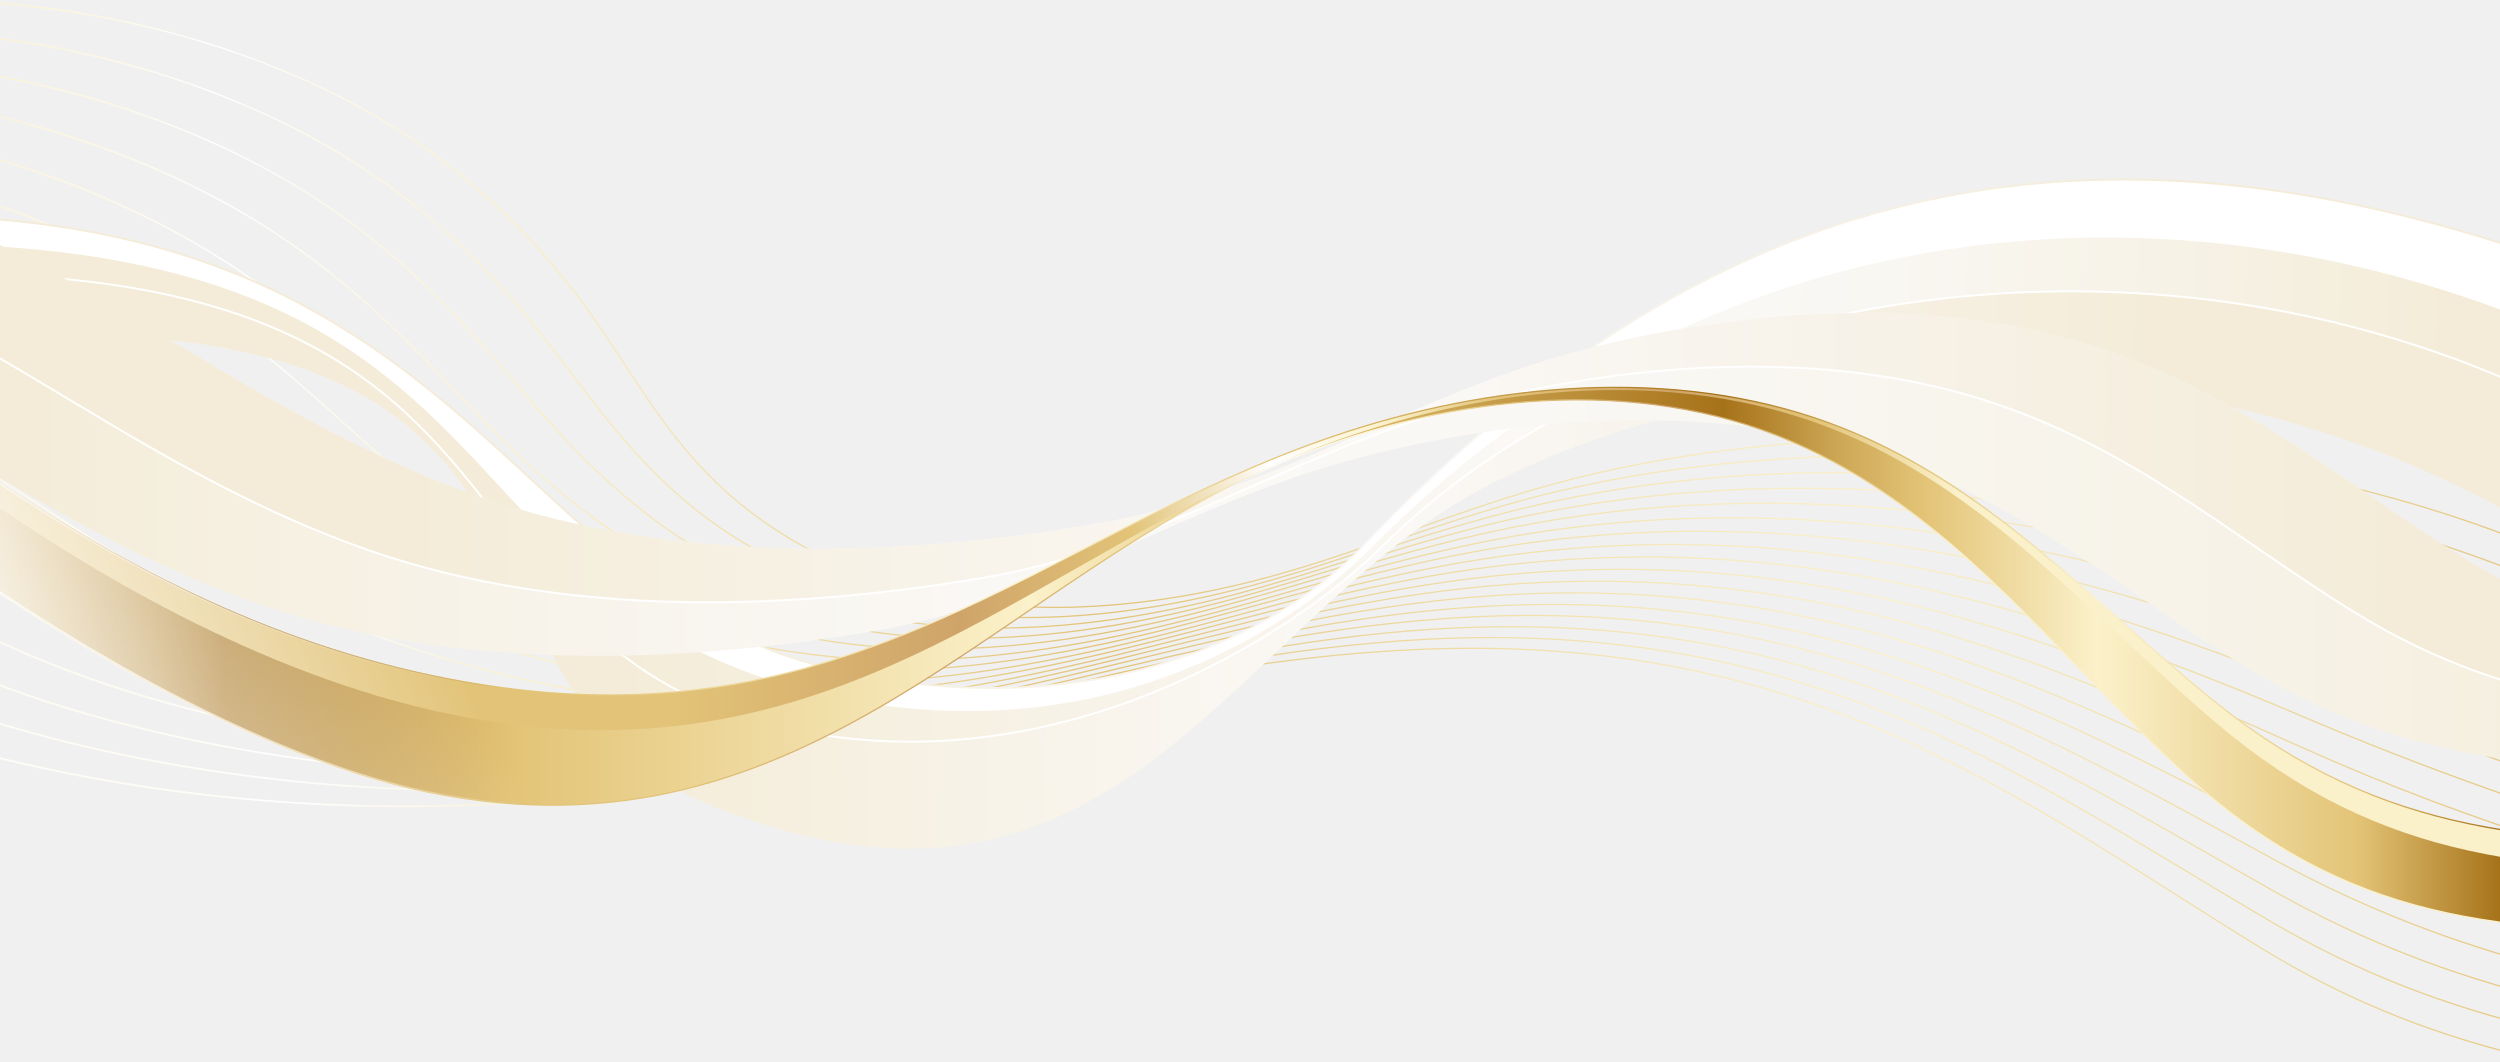
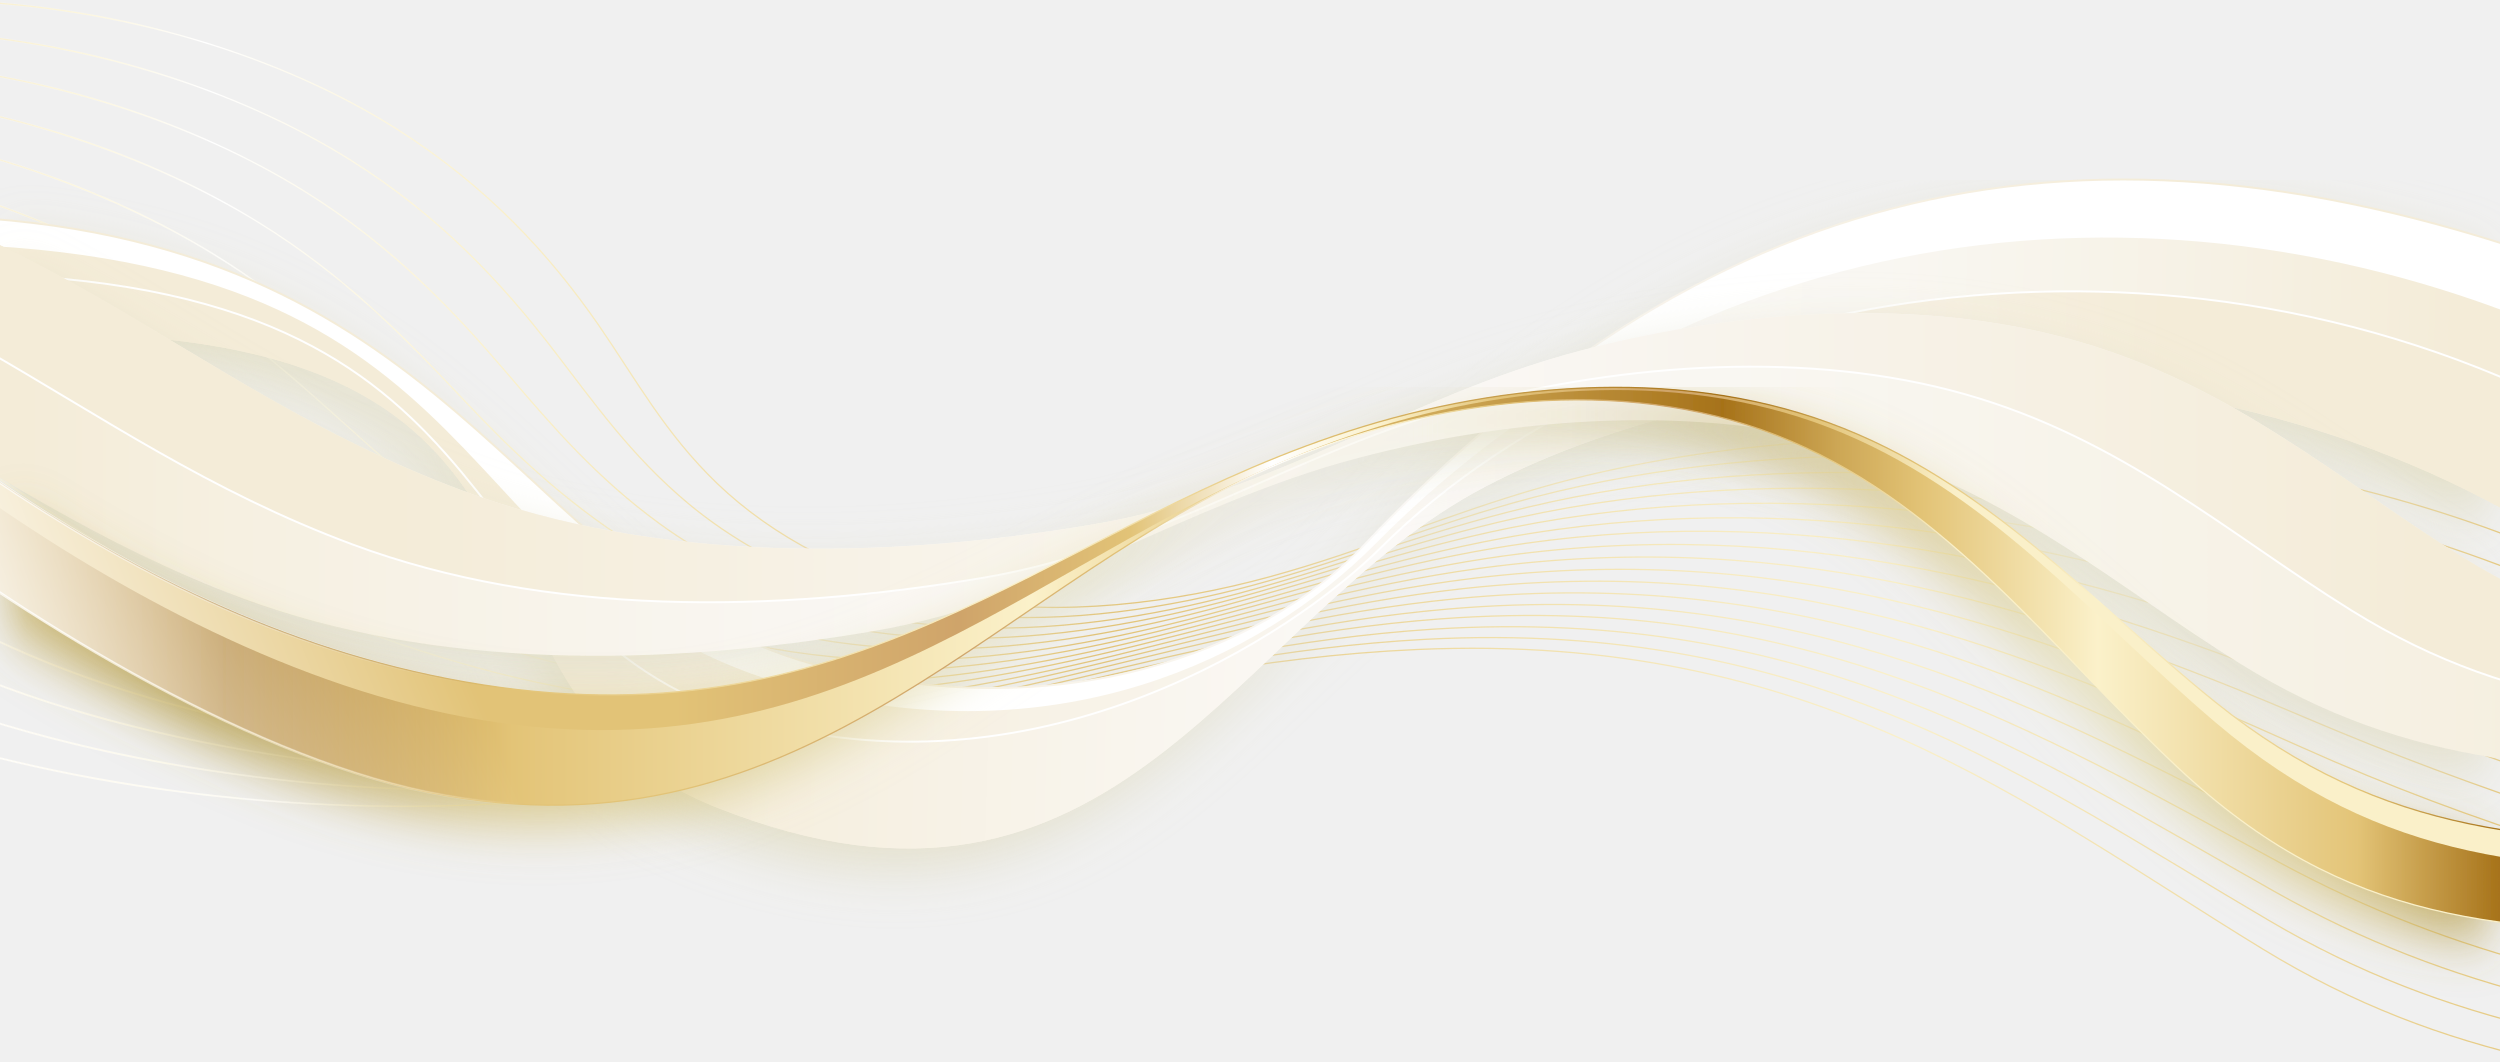
<svg xmlns="http://www.w3.org/2000/svg" viewBox="0 0 1920 815">
  <style type="text/css">
- 	.st1{fill:none;stroke:url(#r11);}
- 	.st4{fill:#FFFFFF;}
- 	.st7{fill:none;stroke:#FFFFFF;stroke-width:1.5;}
+ 	.st7{fill:none;stroke:#FFF;stroke-width:1.5;}
</style>
+   <defs>
+     <filter id="f1" x="0" y="0" width="200%" height="200%">
+       <feOffset result="offOut" in="SourceGraphic" dx="-10" dy="15" />
+       <feColorMatrix result="matrixOut" in="offOut" type="matrix" values=".6 0 0 .2 0                  0 .6 0 0 .2                 .1 0 .6 0 0                 0 0 0 .8 0" />
+       <feGaussianBlur result="blurOut" in="matrixOut" stdDeviation="20" />
+       <feBlend in="SourceGraphic" in2="blurOut" mode="normal" />
+     </filter>
+   </defs>
  <linearGradient id="r11" gradientUnits="userSpaceOnUse" x1="-433.668" y1="520.756" x2="1976.338" y2="323.888">
    <stop offset="0" style="stop-color:#C59757" />
    <stop offset="0.13" style="stop-color:#E2C377" />
    <stop offset="0.21" style="stop-color:#FAF0C9" />
-     <stop offset="0.26" style="stop-color:#FFFFFF" />
+     <stop offset="0.26" style="stop-color:#FFF" />
    <stop offset="0.35" style="stop-color:#FAF0C9" />
    <stop offset="0.53" style="stop-color:#E2C377" />
    <stop offset="0.57" style="stop-color:#E7CD8A" />
    <stop offset="0.66" style="stop-color:#F1E0AC" />
    <stop offset="0.73" style="stop-color:#F7EBC1" />
    <stop offset="0.78" style="stop-color:#FAF0C9" />
    <stop offset="1" style="stop-color:#E2C377" />
  </linearGradient>
-   <path class="st1" d="M-445,378.6c110.9,62.1,215.5,129.4,350.7,176c152.2,52.6,338.2,74.7,508.6,60.4c118.6-9.9,227-36.4,334.9-61.5  s219-49.4,339.4-54.7C1394,485.5,1555.5,617.4,1738,729c69.4,42.4,137.9,68.1,211.8,84.9 M-419.5,355  c65.5,32.3,128.6,68.3,193.5,102.7c52.9,28.1,106.6,55.3,166.4,77.9c83.3,31.5,178.1,52.5,275,63.3c71.3,7.9,144.2,10.1,215.1,5.5  c25.4-1.6,50.5-4.1,75.2-7.2c88.6-11.1,172.9-30.8,256.2-50.2c9.7-2.3,19.5-4.5,29.2-6.8c97.1-22.4,196.4-43.4,303.5-49.2  c297.6-15.7,464,108.1,647.6,215.7c69.1,40.8,137.2,66.2,209.9,83.6 M-394,331.3c69.9,30.4,137.1,66.7,203.4,102.4  c54.1,29.1,106.8,58.4,165.6,82.8c78.9,32.6,169.7,54.6,262.8,67.2c68.5,9.3,139.3,13.1,208.9,10c25-1.1,49.6-3,74.1-5.7  c87.7-9.5,171.5-28.4,253.9-47.6c9.6-2.2,19.2-4.5,28.8-6.7c95.5-22.2,192.4-43.7,297.2-50.5c289.9-18.1,461.5,97.3,645.8,201.3  c69.1,39,136.5,64.2,208,82.2 M-368.5,307.7c74.3,28.5,145.5,65,213.2,102.1c55.2,30.2,106.9,61.5,164.8,87.6  c74.6,33.6,161.2,56.6,250.5,71.1c65.7,10.7,134.4,16.1,202.6,14.5c24.5-0.5,48.8-2,73-4.2c86.7-7.9,170.2-26,251.5-45  c9.5-2.2,19-4.4,28.4-6.7c93.9-22.1,188.4-44.2,290.9-51.8c282-20.9,458.8,86.6,643.9,186.9c68.9,37.3,135.8,62.3,206,80.8   M-343,284.1c78.8,26.6,154,63.4,223.1,101.9c56.4,31.3,107.1,64.5,164.1,92.4c70.4,34.5,152.7,58.7,238.3,75.1  c63,12,129.5,19.1,196.4,19c24,0,48-0.9,72-2.7c85.8-6.2,168.8-23.6,249.1-42.4c9.4-2.2,18.7-4.4,28-6.6  c92.2-21.9,184.3-44.5,284.6-53.1c274.1-23.4,456,76,642.1,172.5c68.7,35.6,135.1,60.4,204.1,79.5 M-317.5,260.4  c83.2,24.7,162.4,61.8,233,101.6c57.5,32.4,107.3,67.4,163.3,97.3c66.2,35.3,144.3,60.7,226,79c60.2,13.4,124.6,22.1,190.1,23.5  c23.5,0.5,47.1,0.1,70.9-1.2c84.8-4.6,167.5-21.2,246.8-39.8c9.2-2.2,18.4-4.4,27.6-6.6c90.6-21.8,180.3-44.8,278.2-54.4  c266.3-25.9,453.2,65.4,640.3,158.1c68.5,34,134.4,58.4,202.2,78.1 M-292.1,236.8c87.6,22.8,170.9,60.1,242.9,101.3  c58.7,33.5,107.6,70.3,162.5,102.1c62.2,36,135.8,62.8,213.8,82.9c57.4,14.8,119.7,25.1,183.9,28c23.1,1.1,46.3,1.2,69.8,0.3  c83.8-3,166.1-18.8,244.4-37.2c9.1-2.1,18.2-4.3,27.2-6.5c89-21.6,176.3-45.2,271.9-55.7c258.5-28.3,450.4,54.8,638.5,143.7  c68.3,32.3,133.8,56.5,200.2,76.7 M-266.6,213.2c92.1,20.9,179.3,58.5,252.8,101.1C46,348.8,94.2,387.4,148,421.2  c58.2,36.6,127.3,64.9,201.6,86.8c54.6,16.1,114.8,28.1,177.6,32.5c22.6,1.6,45.5,2.2,68.7,1.8c82.9-1.4,164.8-16.4,242-34.5  c9-2.1,17.9-4.3,26.8-6.5c87.4-21.5,172.3-45.5,265.6-57c250.7-30.8,447.4,44.2,636.7,129.3c68.1,30.6,133.1,54.6,198.3,75.3   M-241.1,189.6c96.5,19.1,187.8,56.9,262.7,100.8c61,35.7,108.5,75.9,161,111.8C237,439.3,301.5,469,372,492.8  c51.9,17.5,109.9,31.1,171.4,37c22.1,2.1,44.7,3.3,67.6,3.3c81.9,0.2,163.4-14,239.6-31.9c8.9-2.1,17.7-4.2,26.4-6.4  c85.8-21.3,168.3-45.8,259.3-58.3c242.9-33.2,444.5,33.7,634.8,114.9c67.8,28.9,132.4,52.6,196.4,74 M-215.6,165.9  C-114.7,183.1-19.4,221.2,57,266.4C119.1,303.2,166.1,345,217.2,383c50.7,37.7,110.4,69,177.1,94.6c49.1,18.9,105,34.1,165.2,41.5  c21.7,2.7,43.8,4.3,66.5,4.9c81,1.9,162.1-11.6,237.3-29.3c8.7-2.1,17.4-4.2,26-6.3c84.2-21.1,164.2-46.1,253-59.6  c235.1-35.6,441.5,23.2,633,100.5c67.6,27.3,131.7,50.7,194.5,72.6 M-190.1,142.3c105.4,15.3,204.7,53.6,282.5,100.2  c63.2,37.8,109.8,81.3,159.5,121.4c47.2,38.2,101.9,71,164.9,98.6c46.3,20.2,100.1,37.1,158.9,45.9c21.2,3.2,43,5.4,65.4,6.4  c80,3.5,160.7-9.2,234.9-26.7c8.6-2,17.2-4.1,25.6-6.3c82.6-21,160.2-46.4,246.7-60.9c227.3-37.9,438.5,12.7,631.2,86.1  c67.3,25.6,131,48.8,192.5,71.2 M-164.6,118.7c109.8,13.4,213.1,52,292.4,100c64.4,38.9,110.8,83.9,158.7,126.3  c43.8,38.7,93.5,73.1,152.6,102.5c43.5,21.6,95.2,40.1,152.7,50.4c20.7,3.7,42.2,6.4,64.4,7.9c79,5.1,159.4-6.8,232.5-24.1  c8.5-2,16.9-4.1,25.2-6.2c81-20.8,156.2-46.7,240.4-62.2c219.6-40.3,435.4,2.2,629.4,71.7c67,24,130.3,46.8,190.6,69.9 M-139.1,95  c114.2,11.5,221.5,50.4,302.3,99.7c65.6,40,111.8,86.5,157.9,131.1c40.5,39.1,85,75.2,140.4,106.4c40.7,22.9,90.3,43.1,146.4,54.9  c20.3,4.3,41.4,7.5,63.3,9.4c78.1,6.7,158-4.4,230.2-21.5c8.4-2,16.7-4.1,24.8-6.2c79.4-20.7,152.3-47,234.1-63.5  c211.9-42.6,432.3-8.2,627.6,57.3c66.7,22.4,129.6,44.9,188.7,68.5 M-113.6,71.4C5,81,116.4,120.1,198.5,170.8  c66.7,41.1,113.1,89.1,157.2,135.9c37.3,39.6,76.5,77.2,128.2,110.3c38,24.3,85.4,46.1,140.2,59.4c19.8,4.8,40.5,8.5,62.2,10.9  c77.1,8.3,156.7-2,227.8-18.9c8.2-2,16.4-4,24.4-6.1c77.8-20.5,148.3-47.3,227.8-64.8c204.2-44.9,429.2-18.6,625.7,42.9  c66.4,20.8,128.9,43,186.7,67.1 M-88.1,47.8c123.1,7.7,238.4,47.1,322.1,99.2c67.9,42.2,114.5,91.8,156.4,140.8  c34.2,40.1,68.1,79.3,115.9,114.2c35.2,25.7,80.5,49.1,134,63.9c19.3,5.4,39.7,9.6,61.1,12.4c76.2,10,155.3,0.4,225.4-16.3  c8.1-1.9,16.1-4,24-6.1c76.2-20.4,144.3-47.6,221.4-66.1c196.5-47.2,426-29,623.9,28.5c66.1,19.2,128.2,41,184.8,65.8 M-62.7,24.1  c127.5,5.8,246.9,45.5,332,98.9c69,43.3,116.1,94.4,155.6,145.6c31.3,40.6,59.6,81.3,103.7,118.1c32.4,27,75.6,52.1,127.7,68.4  c18.9,5.9,38.9,10.6,60,13.9c75.2,11.6,154,2.8,223-13.7c8-1.9,15.9-3.9,23.6-6c74.6-20.2,140.4-47.7,215.1-67.4  c189-49.2,422.9-39.3,622.1,14.1c65.8,17.6,127.5,39.1,182.9,64.4 M-37.2,0.5C94.8,4.4,218.2,44.3,304.7,99.1  c70.1,44.4,117.9,97,154.9,150.4c28.4,41.1,51.1,83.4,91.5,122.1s101.9,74.3,180.4,88.3c82.9,14.7,170.9,3,243.9-17  c73-20,136.4-48,208.8-68.7c240.4-68.5,581.3-42.4,801.2,62.7" />
+   <path fill="none" stroke="url(#r11)" d="M-445,378.6c110.9,62.1,215.5,129.4,350.7,176c152.2,52.6,338.2,74.7,508.6,60.4c118.6-9.9,227-36.4,334.9-61.5  s219-49.4,339.4-54.7C1394,485.5,1555.5,617.4,1738,729c69.4,42.4,137.9,68.1,211.8,84.9 M-419.5,355  c65.5,32.3,128.6,68.3,193.5,102.7c52.9,28.1,106.6,55.3,166.4,77.9c83.3,31.5,178.1,52.5,275,63.3c71.3,7.9,144.2,10.1,215.1,5.5  c25.4-1.6,50.5-4.1,75.2-7.2c88.6-11.1,172.9-30.8,256.2-50.2c9.7-2.3,19.5-4.5,29.2-6.8c97.1-22.4,196.4-43.4,303.5-49.2  c297.6-15.7,464,108.1,647.6,215.7c69.1,40.8,137.2,66.2,209.9,83.6 M-394,331.3c69.9,30.4,137.1,66.7,203.4,102.4  c54.1,29.1,106.8,58.4,165.6,82.8c78.9,32.6,169.7,54.6,262.8,67.2c68.5,9.3,139.3,13.1,208.9,10c25-1.1,49.6-3,74.1-5.7  c87.7-9.5,171.5-28.4,253.9-47.6c9.6-2.2,19.2-4.5,28.8-6.7c95.5-22.2,192.4-43.7,297.2-50.5c289.9-18.1,461.5,97.3,645.8,201.3  c69.1,39,136.5,64.2,208,82.2 M-368.5,307.7c74.3,28.5,145.5,65,213.2,102.1c55.2,30.2,106.9,61.5,164.8,87.6  c74.6,33.6,161.2,56.6,250.5,71.1c65.7,10.7,134.4,16.1,202.6,14.5c24.5-0.5,48.8-2,73-4.2c86.7-7.9,170.2-26,251.5-45  c9.5-2.2,19-4.4,28.4-6.7c93.9-22.1,188.4-44.2,290.9-51.8c282-20.9,458.8,86.6,643.9,186.9c68.9,37.3,135.8,62.3,206,80.8   M-343,284.1c78.8,26.6,154,63.4,223.1,101.9c56.4,31.3,107.1,64.5,164.1,92.4c70.4,34.5,152.7,58.7,238.3,75.1  c63,12,129.5,19.1,196.4,19c24,0,48-0.9,72-2.7c85.8-6.2,168.8-23.6,249.1-42.4c9.4-2.2,18.7-4.4,28-6.6  c92.2-21.9,184.3-44.5,284.6-53.1c274.1-23.4,456,76,642.1,172.5c68.7,35.6,135.1,60.4,204.1,79.5 M-317.5,260.4  c83.2,24.7,162.4,61.8,233,101.6c57.5,32.4,107.3,67.4,163.3,97.3c66.2,35.3,144.3,60.7,226,79c60.2,13.4,124.6,22.1,190.1,23.5  c23.5,0.5,47.1,0.1,70.9-1.2c84.8-4.6,167.5-21.2,246.8-39.8c9.2-2.2,18.4-4.4,27.6-6.6c90.6-21.8,180.3-44.8,278.2-54.4  c266.3-25.9,453.2,65.4,640.3,158.1c68.5,34,134.4,58.4,202.2,78.1 M-292.1,236.8c87.6,22.8,170.9,60.1,242.9,101.3  c58.7,33.5,107.6,70.3,162.5,102.1c62.2,36,135.8,62.8,213.8,82.9c57.4,14.8,119.7,25.1,183.9,28c23.1,1.1,46.3,1.2,69.8,0.3  c83.8-3,166.1-18.8,244.4-37.2c9.1-2.1,18.2-4.3,27.2-6.5c89-21.6,176.3-45.2,271.9-55.7c258.5-28.3,450.4,54.8,638.5,143.7  c68.3,32.3,133.8,56.5,200.2,76.7 M-266.6,213.2c92.1,20.9,179.3,58.5,252.8,101.1C46,348.8,94.2,387.4,148,421.2  c58.2,36.6,127.3,64.9,201.6,86.8c54.6,16.1,114.8,28.1,177.6,32.5c22.6,1.6,45.5,2.2,68.7,1.8c82.9-1.4,164.8-16.4,242-34.5  c9-2.1,17.9-4.3,26.8-6.5c87.4-21.5,172.3-45.5,265.6-57c250.7-30.8,447.4,44.2,636.7,129.3c68.1,30.6,133.1,54.6,198.3,75.3   M-241.1,189.6c96.5,19.1,187.8,56.9,262.7,100.8c61,35.7,108.5,75.9,161,111.8C237,439.3,301.5,469,372,492.8  c51.9,17.5,109.9,31.1,171.4,37c22.1,2.1,44.7,3.3,67.6,3.3c81.9,0.2,163.4-14,239.6-31.9c8.9-2.1,17.7-4.2,26.4-6.4  c85.8-21.3,168.3-45.8,259.3-58.3c242.9-33.2,444.5,33.7,634.8,114.9c67.8,28.9,132.4,52.6,196.4,74 M-215.6,165.9  C-114.7,183.1-19.4,221.2,57,266.4C119.1,303.2,166.1,345,217.2,383c50.7,37.7,110.4,69,177.1,94.6c49.1,18.9,105,34.1,165.2,41.5  c21.7,2.7,43.8,4.3,66.5,4.9c81,1.9,162.1-11.6,237.3-29.3c8.7-2.1,17.4-4.2,26-6.3c84.2-21.1,164.2-46.1,253-59.6  c235.1-35.6,441.5,23.2,633,100.5c67.6,27.3,131.7,50.7,194.5,72.6 M-190.1,142.3c105.4,15.3,204.7,53.6,282.5,100.2  c63.2,37.8,109.8,81.3,159.5,121.4c47.2,38.2,101.9,71,164.9,98.6c46.3,20.2,100.1,37.1,158.9,45.9c21.2,3.2,43,5.4,65.4,6.4  c80,3.5,160.7-9.2,234.9-26.7c8.6-2,17.2-4.1,25.6-6.3c82.6-21,160.2-46.4,246.7-60.9c227.3-37.9,438.5,12.7,631.2,86.1  c67.3,25.6,131,48.8,192.5,71.2 M-164.6,118.7c109.8,13.4,213.1,52,292.4,100c64.4,38.9,110.8,83.9,158.7,126.3  c43.8,38.7,93.5,73.1,152.6,102.5c43.5,21.6,95.2,40.1,152.7,50.4c20.7,3.7,42.2,6.4,64.4,7.9c79,5.1,159.4-6.8,232.5-24.1  c8.5-2,16.9-4.1,25.2-6.2c81-20.8,156.2-46.7,240.4-62.2c219.6-40.3,435.4,2.2,629.4,71.7c67,24,130.3,46.8,190.6,69.9 M-139.1,95  c114.2,11.5,221.5,50.4,302.3,99.7c65.6,40,111.8,86.5,157.9,131.1c40.5,39.1,85,75.2,140.4,106.4c40.7,22.9,90.3,43.1,146.4,54.9  c20.3,4.3,41.4,7.5,63.3,9.4c78.1,6.7,158-4.4,230.2-21.5c8.4-2,16.7-4.1,24.8-6.2c79.4-20.7,152.3-47,234.1-63.5  c211.9-42.6,432.3-8.2,627.6,57.3c66.7,22.4,129.6,44.9,188.7,68.5 M-113.6,71.4C5,81,116.4,120.1,198.5,170.8  c66.7,41.1,113.1,89.1,157.2,135.9c37.3,39.6,76.5,77.2,128.2,110.3c38,24.3,85.4,46.1,140.2,59.4c19.8,4.8,40.5,8.5,62.2,10.9  c77.1,8.3,156.7-2,227.8-18.9c8.2-2,16.4-4,24.4-6.1c77.8-20.5,148.3-47.3,227.8-64.8c204.2-44.9,429.2-18.6,625.7,42.9  c66.4,20.8,128.9,43,186.7,67.1 M-88.1,47.8c123.1,7.7,238.4,47.1,322.1,99.2c67.9,42.2,114.5,91.8,156.4,140.8  c34.2,40.1,68.1,79.3,115.9,114.2c35.2,25.7,80.5,49.1,134,63.9c19.3,5.4,39.7,9.6,61.1,12.4c76.2,10,155.3,0.4,225.4-16.3  c8.1-1.9,16.1-4,24-6.1c76.2-20.4,144.3-47.6,221.4-66.1c196.5-47.2,426-29,623.9,28.5c66.1,19.2,128.2,41,184.8,65.8 M-62.7,24.1  c127.5,5.8,246.9,45.5,332,98.9c69,43.3,116.1,94.4,155.6,145.6c31.3,40.6,59.6,81.3,103.7,118.1c32.4,27,75.6,52.1,127.7,68.4  c18.9,5.9,38.9,10.6,60,13.9c75.2,11.6,154,2.8,223-13.7c8-1.9,15.9-3.9,23.6-6c74.6-20.2,140.4-47.7,215.1-67.4  c189-49.2,422.9-39.3,622.1,14.1c65.8,17.6,127.5,39.1,182.9,64.4 M-37.2,0.5C94.8,4.4,218.2,44.3,304.7,99.1  c70.1,44.4,117.9,97,154.9,150.4c28.4,41.1,51.1,83.4,91.5,122.1s101.9,74.3,180.4,88.3c82.9,14.7,170.9,3,243.9-17  c73-20,136.4-48,208.8-68.7c240.4-68.5,581.3-42.4,801.2,62.7" />
  <path style="fill:none;stroke:url(#light1);stroke-width:1.5;" d="  M-445,378.6c110.9,62.1,215.5,129.4,350.7,176c152.2,52.6,338.2,74.7,508.6,60.4c118.6-9.9,227-36.4,334.9-61.5s219-49.4,339.4-54.7  C1394,485.5,1555.5,617.4,1738,729c69.4,42.4,137.9,68.1,211.8,84.9 M-419.5,355c65.5,32.3,128.6,68.3,193.5,102.7  c52.9,28.1,106.6,55.3,166.4,77.9c83.3,31.5,178.1,52.5,275,63.3c71.3,7.9,144.2,10.1,215.1,5.5c25.4-1.6,50.5-4.1,75.2-7.2  c88.6-11.1,172.9-30.8,256.2-50.2c9.7-2.3,19.5-4.5,29.2-6.8c97.1-22.4,196.4-43.4,303.5-49.2c297.6-15.7,464,108.1,647.6,215.7  c69.1,40.8,137.2,66.2,209.9,83.6 M-394,331.3c69.9,30.4,137.1,66.7,203.4,102.4c54.1,29.1,106.8,58.4,165.6,82.8  c78.9,32.6,169.7,54.6,262.8,67.2c68.5,9.3,139.3,13.1,208.9,10c25-1.1,49.6-3,74.1-5.7c87.7-9.5,171.5-28.4,253.9-47.6  c9.6-2.2,19.2-4.5,28.8-6.7c95.5-22.2,192.4-43.7,297.2-50.5c289.9-18.1,461.5,97.3,645.8,201.3c69.1,39,136.5,64.2,208,82.2   M-368.5,307.7c74.3,28.5,145.5,65,213.2,102.1c55.2,30.2,106.9,61.5,164.8,87.6c74.6,33.6,161.2,56.6,250.5,71.1  c65.7,10.7,134.4,16.1,202.6,14.5c24.5-0.5,48.8-2,73-4.2c86.7-7.9,170.2-26,251.5-45c9.5-2.2,19-4.4,28.4-6.7  c93.9-22.1,188.4-44.2,290.9-51.8c282-20.9,458.8,86.6,643.9,186.9c68.9,37.3,135.8,62.3,206,80.8 M-343,284.1  c78.8,26.6,154,63.4,223.1,101.9c56.4,31.3,107.1,64.5,164.1,92.4c70.4,34.5,152.7,58.7,238.3,75.1c63,12,129.5,19.1,196.4,19  c24,0,48-0.9,72-2.7c85.8-6.2,168.8-23.6,249.1-42.4c9.4-2.2,18.7-4.4,28-6.6c92.2-21.9,184.3-44.5,284.6-53.1  c274.1-23.4,456,76,642.1,172.5c68.7,35.6,135.1,60.4,204.1,79.5 M-317.5,260.4c83.2,24.7,162.4,61.8,233,101.6  c57.5,32.4,107.3,67.4,163.3,97.3c66.2,35.3,144.3,60.7,226,79c60.2,13.4,124.6,22.1,190.1,23.5c23.5,0.5,47.1,0.1,70.9-1.2  c84.8-4.6,167.5-21.2,246.8-39.8c9.2-2.2,18.4-4.4,27.6-6.6c90.6-21.8,180.3-44.8,278.2-54.4c266.3-25.9,453.2,65.4,640.3,158.1  c68.5,34,134.4,58.4,202.2,78.1 M-292.1,236.8c87.6,22.8,170.9,60.1,242.9,101.3c58.7,33.5,107.6,70.3,162.5,102.1  c62.2,36,135.8,62.8,213.8,82.9c57.4,14.8,119.7,25.1,183.9,28c23.1,1.1,46.3,1.2,69.8,0.3c83.8-3,166.1-18.8,244.4-37.2  c9.1-2.1,18.2-4.3,27.2-6.5c89-21.6,176.3-45.2,271.9-55.7c258.5-28.3,450.4,54.8,638.5,143.7c68.3,32.3,133.8,56.5,200.2,76.7   M-266.6,213.2c92.1,20.9,179.3,58.5,252.8,101.1C46,348.8,94.2,387.4,148,421.2c58.2,36.6,127.3,64.9,201.6,86.8  c54.6,16.1,114.8,28.1,177.6,32.5c22.6,1.6,45.5,2.2,68.7,1.8c82.9-1.4,164.8-16.4,242-34.5c9-2.1,17.9-4.3,26.8-6.5  c87.4-21.5,172.3-45.5,265.6-57c250.7-30.8,447.4,44.2,636.7,129.3c68.1,30.6,133.1,54.6,198.3,75.3 M-241.1,189.6  c96.5,19.1,187.8,56.9,262.7,100.8c61,35.7,108.5,75.9,161,111.8C237,439.3,301.5,469,372,492.8c51.9,17.5,109.9,31.1,171.4,37  c22.1,2.1,44.7,3.3,67.6,3.3c81.9,0.2,163.4-14,239.6-31.9c8.9-2.1,17.7-4.2,26.4-6.4c85.8-21.3,168.3-45.8,259.3-58.3  c242.9-33.2,444.5,33.7,634.8,114.9c67.8,28.9,132.4,52.6,196.4,74 M-215.6,165.9C-114.7,183.1-19.4,221.2,57,266.4  C119.1,303.2,166.1,345,217.2,383c50.7,37.7,110.4,69,177.1,94.6c49.1,18.9,105,34.1,165.2,41.5c21.7,2.7,43.8,4.3,66.5,4.9  c81,1.9,162.1-11.6,237.3-29.3c8.7-2.1,17.4-4.2,26-6.3c84.2-21.1,164.2-46.1,253-59.6c235.1-35.6,441.5,23.2,633,100.5  c67.6,27.3,131.7,50.7,194.5,72.6 M-190.1,142.3c105.4,15.3,204.7,53.6,282.5,100.2c63.2,37.8,109.8,81.3,159.5,121.4  c47.2,38.2,101.9,71,164.9,98.6c46.3,20.2,100.1,37.1,158.9,45.9c21.2,3.2,43,5.4,65.4,6.4c80,3.5,160.7-9.2,234.9-26.7  c8.6-2,17.2-4.1,25.6-6.3c82.6-21,160.2-46.4,246.7-60.9c227.3-37.9,438.5,12.7,631.2,86.1c67.3,25.6,131,48.8,192.5,71.2   M-164.6,118.7c109.8,13.4,213.1,52,292.4,100c64.4,38.9,110.8,83.9,158.7,126.3c43.8,38.7,93.5,73.1,152.6,102.5  c43.5,21.6,95.2,40.1,152.7,50.4c20.7,3.7,42.2,6.4,64.4,7.9c79,5.1,159.4-6.8,232.5-24.1c8.5-2,16.9-4.1,25.2-6.2  c81-20.8,156.2-46.7,240.4-62.2c219.6-40.3,435.4,2.2,629.4,71.7c67,24,130.3,46.8,190.6,69.9 M-139.1,95  c114.2,11.5,221.5,50.4,302.3,99.7c65.6,40,111.8,86.5,157.9,131.1c40.5,39.1,85,75.2,140.4,106.4c40.7,22.9,90.3,43.1,146.4,54.9  c20.3,4.3,41.4,7.5,63.3,9.4c78.1,6.7,158-4.4,230.2-21.5c8.4-2,16.7-4.1,24.8-6.2c79.4-20.7,152.3-47,234.1-63.5  c211.9-42.6,432.3-8.2,627.6,57.3c66.7,22.4,129.6,44.9,188.7,68.5 M-113.6,71.4C5,81,116.4,120.1,198.5,170.8  c66.7,41.1,113.1,89.1,157.2,135.9c37.3,39.6,76.5,77.2,128.2,110.3c38,24.3,85.4,46.1,140.2,59.4c19.8,4.8,40.5,8.5,62.2,10.9  c77.1,8.3,156.7-2,227.8-18.9c8.2-2,16.4-4,24.4-6.1c77.8-20.5,148.3-47.3,227.8-64.8c204.2-44.9,429.2-18.6,625.7,42.9  c66.4,20.8,128.9,43,186.7,67.1 M-88.1,47.8c123.1,7.7,238.4,47.1,322.1,99.2c67.9,42.2,114.5,91.8,156.4,140.8  c34.2,40.1,68.1,79.3,115.9,114.2c35.2,25.7,80.5,49.1,134,63.9c19.3,5.4,39.7,9.6,61.1,12.4c76.2,10,155.3,0.4,225.4-16.3  c8.1-1.9,16.1-4,24-6.1c76.2-20.4,144.3-47.6,221.4-66.1c196.5-47.2,426-29,623.9,28.5c66.1,19.2,128.2,41,184.8,65.8 M-62.7,24.1  c127.5,5.8,246.9,45.5,332,98.9c69,43.3,116.1,94.4,155.6,145.6c31.3,40.6,59.6,81.3,103.7,118.1c32.4,27,75.6,52.1,127.7,68.4  c18.9,5.9,38.9,10.6,60,13.9c75.2,11.6,154,2.8,223-13.7c8-1.9,15.9-3.9,23.6-6c74.6-20.2,140.4-47.7,215.1-67.4  c189-49.2,422.9-39.3,622.1,14.1c65.8,17.6,127.5,39.1,182.9,64.4 M-37.2,0.5C94.8,4.4,218.2,44.3,304.7,99.1  c70.1,44.4,117.9,97,154.9,150.4c28.4,41.1,51.1,83.4,91.5,122.1s101.9,74.3,180.4,88.3c82.9,14.7,170.9,3,243.9-17  c73-20,136.4-48,208.8-68.7c240.4-68.5,581.3-42.4,801.2,62.7" />
  <g>
    <linearGradient id="r21" gradientUnits="userSpaceOnUse" x1="-13.868" y1="453.321" x2="2004.442" y2="397.649" gradientTransform="matrix(1 0 0 -1 0 816)">
      <stop offset="0.24" style="stop-color:#F4ECD8" />
      <stop offset="0.6" style="stop-color:#FBF9F7" />
      <stop offset="0.72" style="stop-color:#F9F7F2" />
      <stop offset="0.85" style="stop-color:#F6F1E4" />
      <stop offset="0.94" style="stop-color:#F4ECD8" />
    </linearGradient>
-     <path style="fill:url(#r21);" d="M550.3,620.1   c309.1,122.7,397.6-145,590.1-246.2c205.5-108,579.8-136.6,863.4,68.4L1990.9,212c-374.7-140.6-669-82.3-943.6,208   c-66.6,70.4-213.3,141.6-411.9,93.9c-230.5-55.5-273-316.8-644-345v88.6C490.8,236.8,317,527.5,550.3,620.1z" />
-     <path class="st4" d="M1990.9,211c-374.7-140.6-669-82.3-943.6,208c-66.6,70.4-213.3,141.6-411.9,93.9   c-230.5-55.5-273-316.8-644-345v20.9c410.9,23.7,348.9,275.1,635.1,343.3c185.8,44.3,338.6-22.3,430.4-115   c258.6-261,625.7-294.7,937.1-148.5L1990.9,211z" />
+     <path fill="url(#r21)" filter="url(#f1)" d="M550.3,620.1   c309.1,122.7,397.6-145,590.1-246.2c205.5-108,579.8-136.6,863.4,68.4L1990.9,212c-374.7-140.6-669-82.3-943.6,208   c-66.6,70.4-213.3,141.6-411.9,93.9c-230.5-55.5-273-316.8-644-345v88.6C490.8,236.8,317,527.5,550.3,620.1z" />
+     <path fill="#FFF" d="M1990.9,211c-374.7-140.6-669-82.3-943.6,208c-66.6,70.4-213.3,141.6-411.9,93.9   c-230.5-55.5-273-316.8-644-345v20.9c410.9,23.7,348.9,275.1,635.1,343.3c185.8,44.3,338.6-22.3,430.4-115   c258.6-261,625.7-294.7,937.1-148.5L1990.9,211z" />
    <linearGradient id="r22" gradientUnits="userSpaceOnUse" x1="-12.196" y1="299.754" x2="1987.185" y2="354.903">
      <stop offset="0.144" style="stop-color:#CFA46A" />
      <stop offset="0.22" style="stop-color:#E2C377" />
-       <stop offset="0.295" style="stop-color:#FFFFFF" />
+       <stop offset="0.295" style="stop-color:#FFF" />
      <stop offset="0.372" style="stop-color:#E2C377" />
      <stop offset="0.435" style="stop-color:#CFA46A" />
      <stop offset="0.502" style="stop-color:#E2C377" />
-       <stop offset="0.577" style="stop-color:#FFFFFF" />
+       <stop offset="0.577" style="stop-color:#FFF" />
      <stop offset="0.646" style="stop-color:#FAF0C9" />
      <stop offset="1" style="stop-color:#EAC377" />
    </linearGradient>
    <path style="fill:none;stroke:url(#r23);stroke-width:1.5;" d="   M1990.9,211c-374.7-140.6-669-82.3-943.6,208c-66.6,70.4-213.3,141.6-411.9,93.9c-230.5-55.5-273-316.8-644-345" />
    <linearGradient id="r23" gradientUnits="userSpaceOnUse" x1="-13.899" y1="410.321" x2="2003.257" y2="354.68" gradientTransform="matrix(1 0 0 -1 0 816)">
      <stop offset="0.24" style="stop-color:#F4ECD8" />
      <stop offset="0.53" style="stop-color:#FBF9F7" />
      <stop offset="0.62" style="stop-color:#F8F4ED" />
      <stop offset="0.83" style="stop-color:#F4ECD8" />
    </linearGradient>
    <path style="fill:url(#r23);" d="M1060.8,420.3   C992,488.6,801.5,612.6,584.5,554.8c-251.1-67-164.8-330.7-593.1-344v46.7c499.3-20.6,325.6,270,558.8,362.6   c309.1,122.7,397.6-145,590.1-246.2c205.5-108,579.8-136.6,863.4,68.4l-6.5-115.5C1671,146.5,1263.8,218.9,1060.8,420.3z" />
    <path class="st7" d="M-8.5,210.7c428.2,13.3,341.9,277.1,593.1,344c216.9,57.8,407.5-66.2,476.2-134.4   c203-201.5,610.2-273.9,936.6-93.5" />
  </g>
  <g>
    <linearGradient id="r31" gradientUnits="userSpaceOnUse" x1="-418.97" y1="461.17" x2="2309.14" y2="461.17">
      <stop offset="0.16" style="stop-color:#F4ECD8" />
      <stop offset="0.22" style="stop-color:#F6F0E1" />
      <stop offset="0.37" style="stop-color:#F9F6F1" />
      <stop offset="0.48" style="stop-color:#FBF9F7" />
      <stop offset="0.64" style="stop-color:#F9F7F2" />
      <stop offset="0.82" style="stop-color:#F6F1E4" />
      <stop offset="0.94" style="stop-color:#F4ECD8" />
    </linearGradient>
-     <path style="fill:url(#r31);" d="M2309.1,511.4   c-168.6,0-288.9-3.3-418.4-83.8c-94.8-59-175.7-131.6-296.8-166c-119.2-33.8-260.1-23.9-380.7,7.9   c-133.8,35.3-235.6,109.9-372.9,133.1C678.8,430,504.5,432.2,356,377.1C135.4,295.1,23,146-248.8,116L-419,198.2   c271.8,30,384.2,179.2,604.8,261.1c148.5,55.2,322.7,52.9,484.4,25.5c137.2-23.2,239.1-97.9,372.9-133.1   c120.6-31.8,261.4-41.7,380.7-7.9c121.1,34.4,201.9,107,296.8,166c129.5,80.5,249.8,83.8,418.4,83.8L2309.1,511.4z" />
+     <path fill="url(#r31)" filter="url(#f1)" d="M2309.1,511.4   c-168.6,0-288.9-3.3-418.4-83.8c-94.8-59-175.7-131.6-296.8-166c-119.2-33.8-260.1-23.9-380.7,7.9   c-133.8,35.3-235.6,109.9-372.9,133.1C678.8,430,504.5,432.2,356,377.1C135.4,295.1,23,146-248.8,116L-419,198.2   c271.8,30,384.2,179.2,604.8,261.1c148.5,55.2,322.7,52.9,484.4,25.5c137.2-23.2,239.1-97.9,372.9-133.1   c120.6-31.8,261.4-41.7,380.7-7.9c121.1,34.4,201.9,107,296.8,166c129.5,80.5,249.8,83.8,418.4,83.8L2309.1,511.4z" />
    <linearGradient id="r32" gradientUnits="userSpaceOnUse" x1="-333.88" y1="481.73" x2="2309.14" y2="481.73">
      <stop offset="0.24" style="stop-color:#F4ECD8" />
      <stop offset="0.53" style="stop-color:#FBF9F7" />
      <stop offset="0.62" style="stop-color:#F8F4ED" />
      <stop offset="0.83" style="stop-color:#F4ECD8" />
    </linearGradient>
-     <path style="fill:url(#r32);" d="M2309.1,511.4   c-168.6,0-288.9-3.3-418.4-83.8c-94.8-59-175.7-131.6-296.8-166c-119.2-33.8-260.1-23.9-380.7,7.9   c-133.8,35.3-235.6,109.9-372.9,133.1C678.8,430,504.5,432.2,356,377.1C135.4,295.1,23,146-248.8,116l-85.1,41.1   c271.8,30,384.2,179.2,604.8,261.1c148.5,55.2,322.7,52.9,484.4,25.5c137.2-23.2,239.1-97.9,372.9-133.1   c120.6-31.8,261.4-41.7,380.7-7.9c121.1,34.3,201.9,107,296.8,166c129.5,80.5,249.8,83.8,418.4,83.8L2309.1,511.4z" />
+     <path fill="url(#r32)" d="M2309.1,511.4   c-168.6,0-288.9-3.3-418.4-83.8c-94.8-59-175.7-131.6-296.8-166c-119.2-33.8-260.1-23.9-380.7,7.9   c-133.8,35.3-235.6,109.9-372.9,133.1C678.8,430,504.5,432.2,356,377.1C135.4,295.1,23,146-248.8,116l-85.1,41.1   c271.8,30,384.2,179.2,604.8,261.1c148.5,55.2,322.7,52.9,484.4,25.5c137.2-23.2,239.1-97.9,372.9-133.1   c120.6-31.8,261.4-41.7,380.7-7.9c121.1,34.3,201.9,107,296.8,166c129.5,80.5,249.8,83.8,418.4,83.8L2309.1,511.4z" />
    <path class="st7" d="   M-333.9,157.1c271.8,30,384.2,179.2,604.8,261.1c148.5,55.2,322.7,52.9,484.4,25.5c137.2-23.2,239.1-97.9,372.9-133.1   c120.6-31.8,261.4-41.7,380.7-7.9c121.1,34.4,201.9,107,296.8,166c129.5,80.5,249.8,83.8,418.4,83.8" />
  </g>
  <g>
    <linearGradient id="r41" gradientUnits="userSpaceOnUse" x1="-93.2" y1="309.2" x2="2120" y2="309.2">
      <stop offset="0" style="stop-color:#E3C477" />
      <stop offset="0.12" style="stop-color:#A67219" />
      <stop offset="0.22" style="stop-color:#E3C477" />
      <stop offset="0.4" style="stop-color:#FBF1CA" />
      <stop offset="0.49" style="stop-color:#E3C477" />
      <stop offset="0.64" style="stop-color:#A67219" />
      <stop offset="0.68" style="stop-color:#CDA755" />
      <stop offset="0.71" style="stop-color:#E3C477" />
      <stop offset="0.77" style="stop-color:#FBF1CA" />
      <stop offset="0.86" style="stop-color:#E3C477" />
      <stop offset="0.91" style="stop-color:#A67219" />
    </linearGradient>
    <linearGradient id="r42" gradientUnits="userSpaceOnUse" x1="-93.5" y1="304.4" x2="2090.8" y2="304.4">
      <stop offset="0.28" style="stop-color:#E2C377" />
      <stop offset="0.38" style="stop-color:#CFA46A" />
      <stop offset="0.44" style="stop-color:#E2C377" />
-       <stop offset="0.49" style="stop-color:#FFFFFF" />
+       <stop offset="0.49" style="stop-color:#FFF" />
      <stop offset="0.53" style="stop-color:#FAF0C9" />
      <stop offset="0.57" style="stop-color:#E2C377" />
      <stop offset="0.63" style="stop-color:#CFA46A" />
      <stop offset="0.68" style="stop-color:#E2C377" />
      <stop offset="0.73" style="stop-color:#FAF0C9" />
    </linearGradient>
-     <path style="fill:url(#r41);" d="M1672.4,589.5C1801.9,711,1922.2,716,2090.8,716l29.2-68.2c-168.6,0-288.9-4.3-418.4-108.4c-94.8-76.2-175.7-170.2-296.8-214.6c-119.2-43.7-260.1-31-380.7,10.2C797.3,412.4,653.2,575.8,357,523.7C214.3,498.7,95.9,435.5-5.7,367l-87.5,21.1   c101.6,80,278.4,190.9,421,220.1C624,669,768.1,441.1,995,350.8c120.6-48,261.4-62.9,380.7-11.9C1496.7,390.8,1577.6,500.5,1672.4,589.5L1672.4,589.5z" />
+     <path fill="url(#r41)" d="M1672.4,589.5C1801.9,711,1922.2,716,2090.8,716l29.2-68.2c-168.6,0-288.9-4.3-418.4-108.4c-94.8-76.2-175.7-170.2-296.8-214.6c-119.2-43.7-260.1-31-380.7,10.2C797.3,412.4,653.2,575.8,357,523.7C214.3,498.7,95.9,435.5-5.7,367l-87.5,21.1c101.6,80,278.4,190.9,421,220.1C624,669,768.1,441.1,995,350.8c120.6-48,261.4-62.9,380.7-11.9C1496.7,390.8,1577.6,500.5,1672.4,589.5L1672.4,589.5z" filter="url(#f1)">
+ 	</path>
    <path style="fill:none;stroke:url(#r42);" d="M-93.2,388.1c101.6,80,278.4,190.9,421,220.1C624,669,768.1,441.1,995,350.8c120.6-48,261.4-62.9,380.7-11.9c121.1,51.8,201.9,161.5,296.8,250.5C1801.9,711,1922.2,716,2090.8,716" />
    <path style="fill:url(#r42);" d="M1701.6,554.9C1831,664.8,1951.4,669.3,2120,669.3v-21.5c-168.6,0-288.9-4.3-418.4-108.4c-94.8-76.3-175.7-170.2-296.8-214.6   c-119.2-43.7-260.1-31-380.7,10.2C797.3,412.4,653.2,575.8,357,523.8C214.3,498.7,95.9,435.5-5.7,367l-19.4,5.8   C76.5,445.1,214.4,524.2,357,550.7c296.2,54.9,440.3-130,667.1-211.6c120.6-43.4,261.4-56.9,380.7-10.7C1525.9,375.2,1606.8,474.4,1701.6,554.9L1701.6,554.9z" />
    <path style="fill:none;stroke:url(#r41);" d="M2120,647.8c-168.6,0-288.9-4.3-418.4-108.4c-94.8-76.2-175.7-170.2-296.8-214.6c-119.2-43.7-260.1-31-380.7,10.2C797.3,412.4,653.2,575.8,357,523.7C214.3,498.7,95.9,435.5-5.7,367" />
  </g>
  <linearGradient id="light1" gradientUnits="userSpaceOnUse" x1="-230" y1="1072" x2="470" y2="780">
    <stop offset="0" style="stop-color:#FFF0" />
    <stop offset="0.5" style="stop-color:#FFFF" />
    <stop offset="1" style="stop-color:#FFF0" />
    <animate attributeName="x1" from="-1000" to="3000" dur="4s" repeatCount="indefinite" />
    <animate attributeName="x2" from="-300" to="3700" dur="4s" repeatCount="indefinite" />
  </linearGradient>
  <path style="fill:url(#light1);stroke:url(#light1);stroke-width:2;" d="M1672.4,589.5  C1801.9,711,1922.2,716,2090.8,716l29.2-68.2c-168.6,0-288.9-4.3-418.4-108.4c-94.8-76.2-175.7-170.2-296.8-214.6  c-119.2-43.7-260.1-31-380.7,10.2C797.3,412.4,653.2,575.8,357,523.7C214.3,498.7,95.9,435.5-5.7,367l-87.5,21.1  c101.6,80,278.4,190.9,421,220.1C624,669,768.1,441.1,995,350.8c120.6-48,261.4-62.9,380.7-11.9  C1496.7,390.8,1577.6,500.5,1672.4,589.5L1672.4,589.5z" />
</svg>
